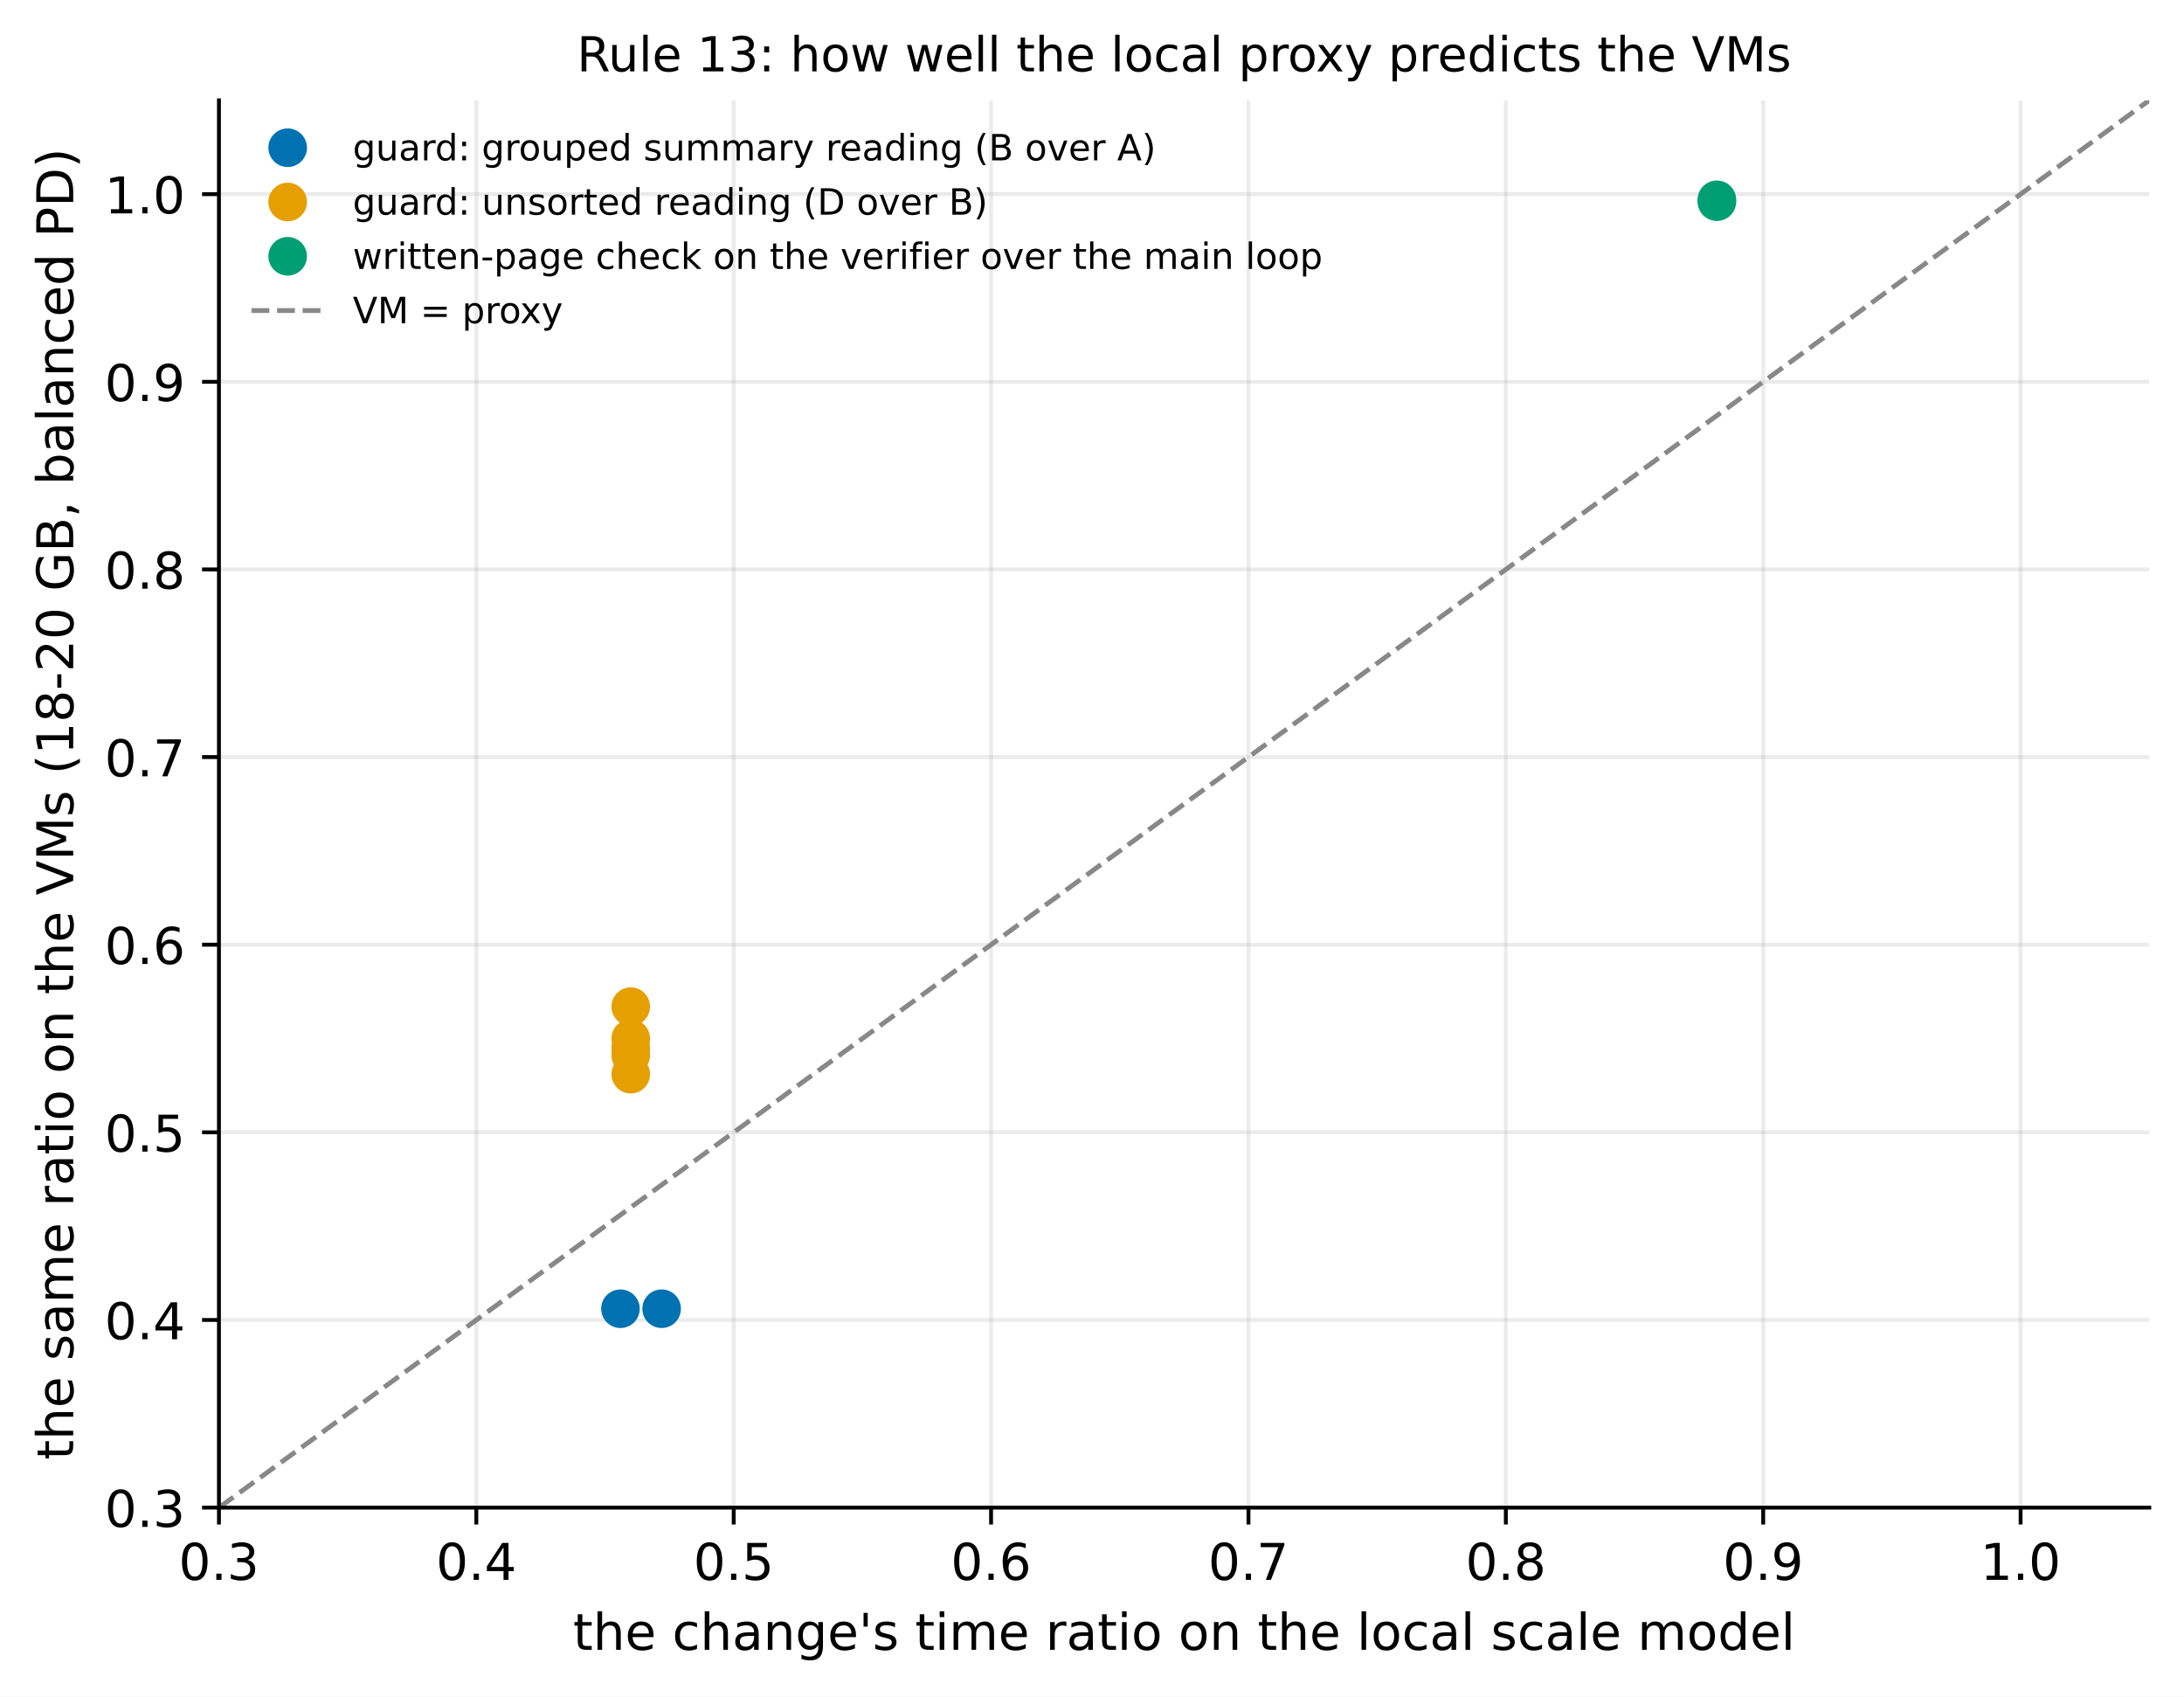
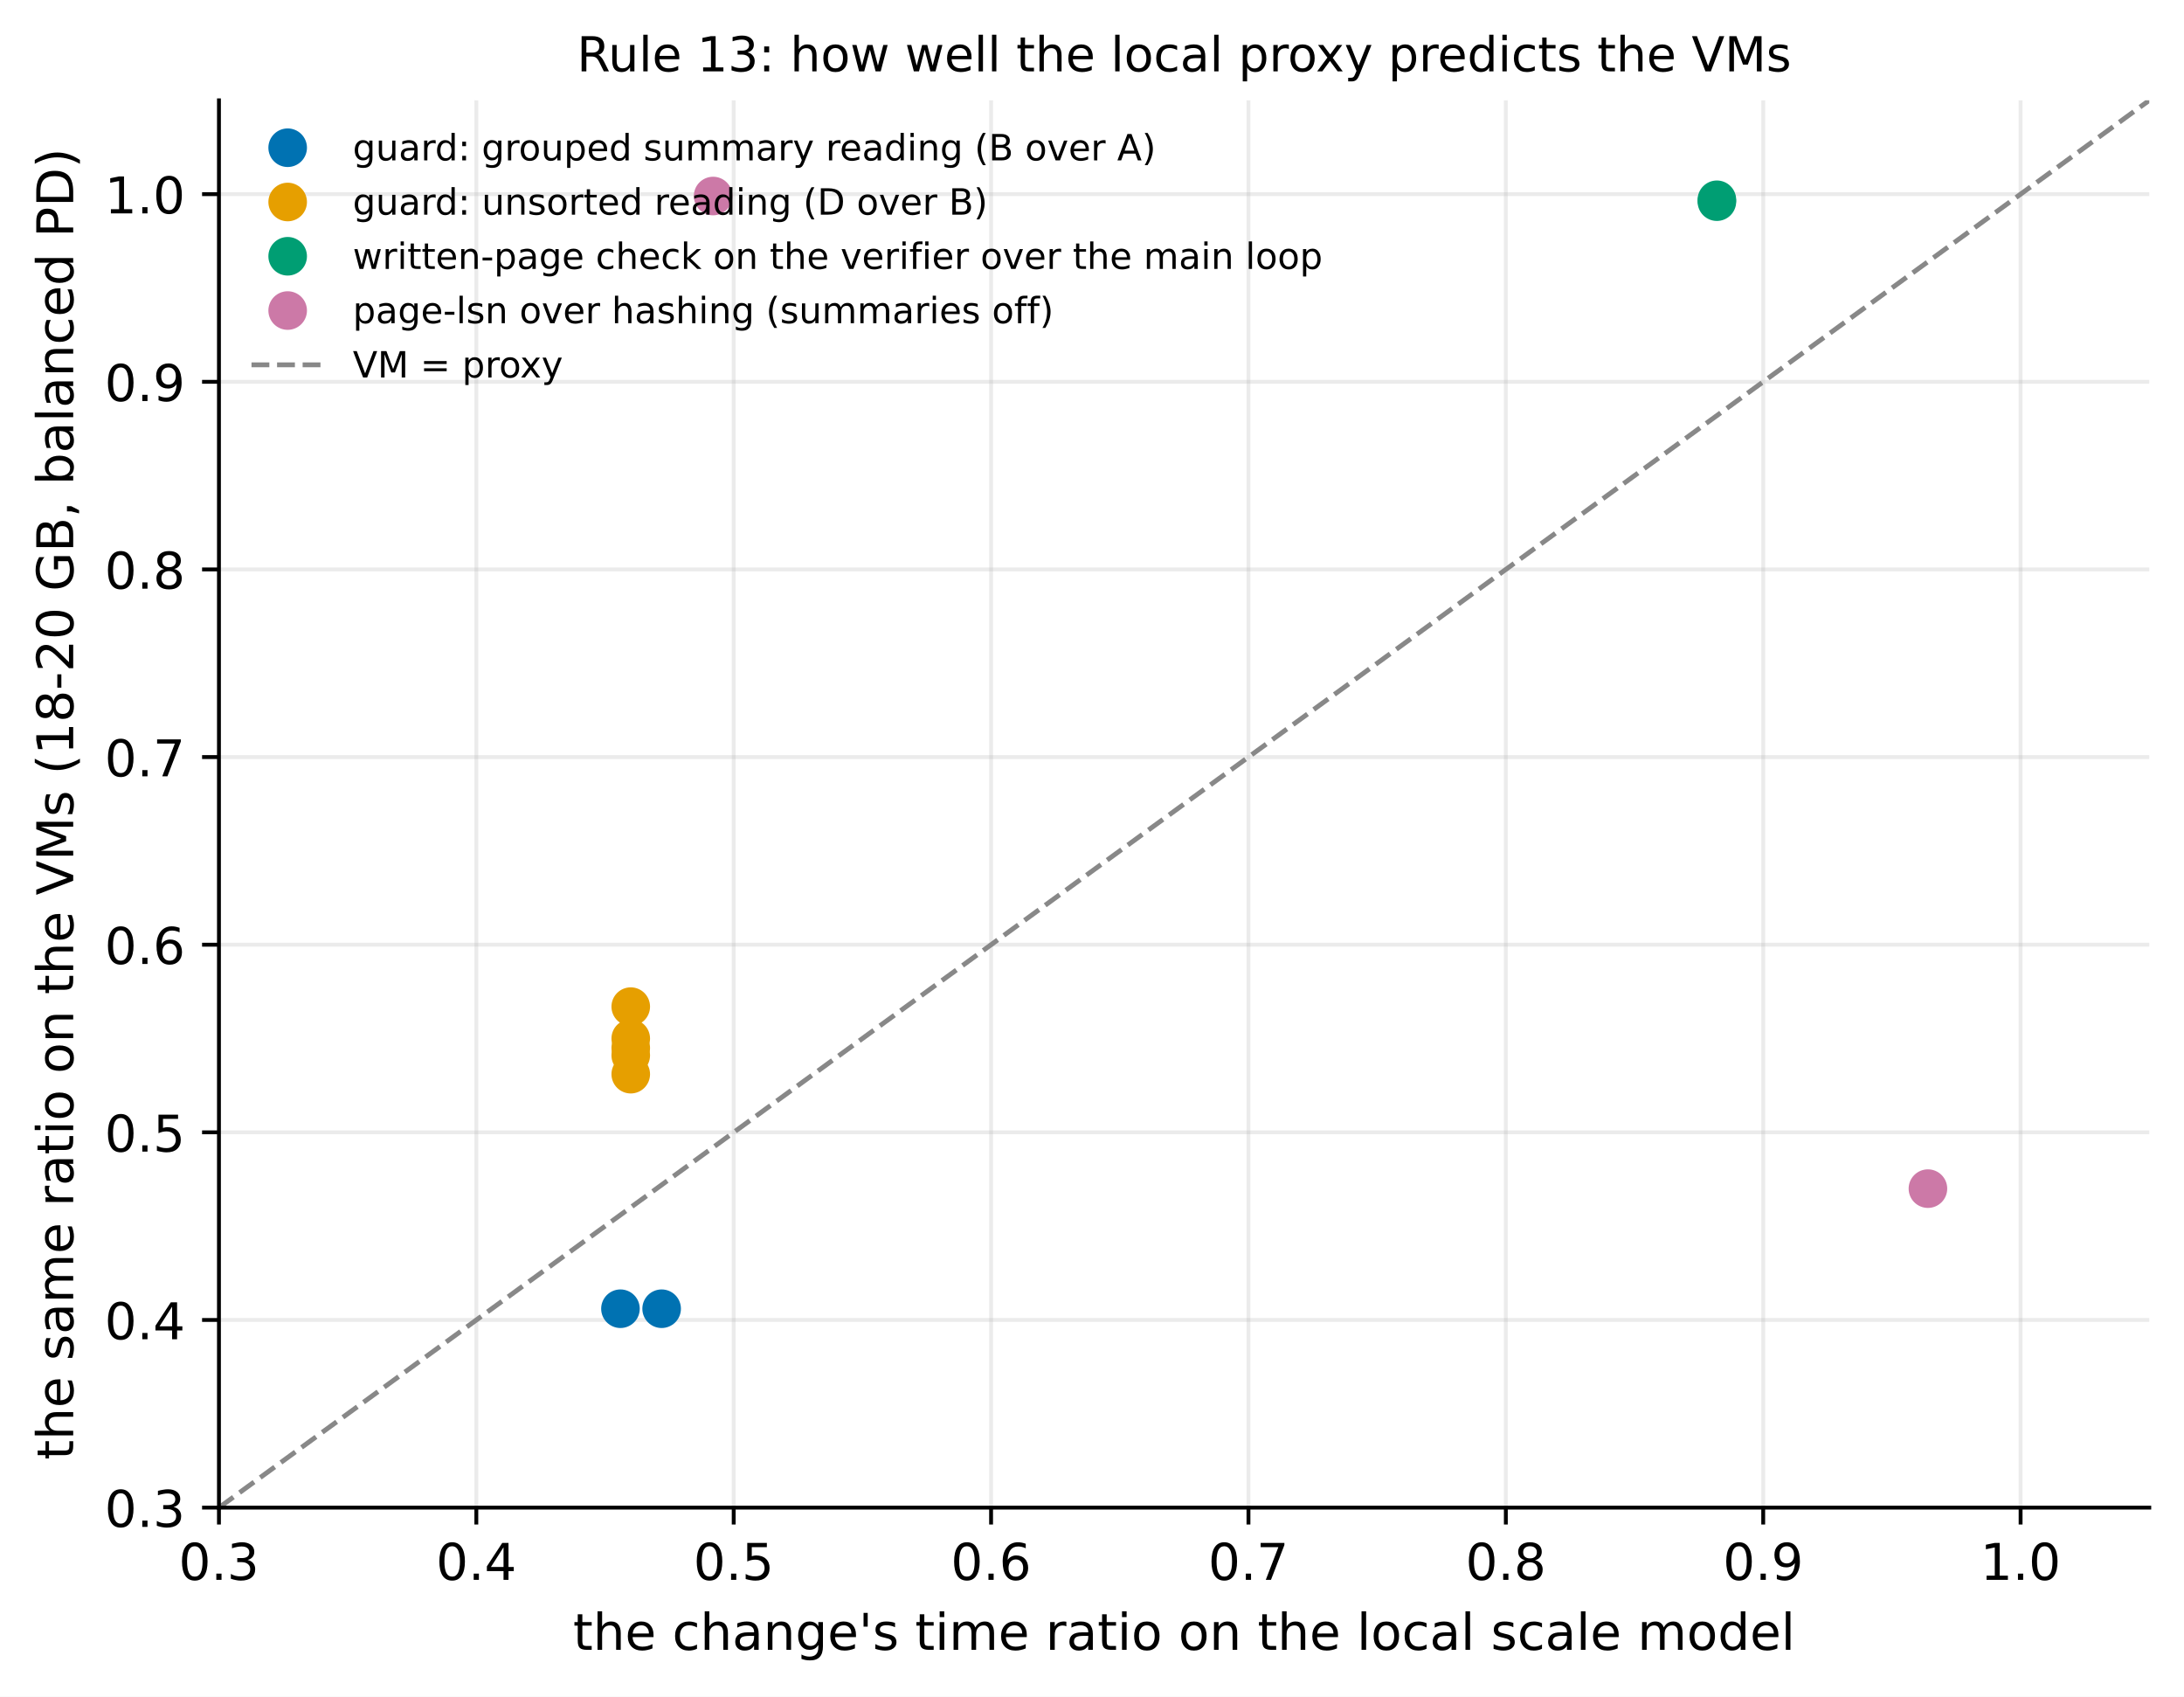
<svg xmlns="http://www.w3.org/2000/svg" xmlns:xlink="http://www.w3.org/1999/xlink" width="452.855pt" height="351.722pt" viewBox="0 0 452.855 351.722" version="1.1">
  <defs>
    <style type="text/css">*{stroke-linejoin: round; stroke-linecap: butt}</style>
  </defs>
  <g id="figure_1">
    <g id="patch_1">
      <path d="M 0 351.722  L 452.855 351.722  L 452.855 0  L 0 0  z " style="fill: #ffffff" />
    </g>
    <g id="axes_1">
      <g id="patch_2">
        <path d="M 45.399 312.521  L 445.655 312.521  L 445.655 20.798  L 45.399 20.798  z " style="fill: #ffffff" />
      </g>
      <g id="matplotlib.axis_1">
        <g id="xtick_1">
          <g id="line2d_1">
            <path d="M 45.399 312.521  L 45.399 20.798  " clip-path="url(#pd49cfd9b85)" style="fill: none; stroke: #b0b0b0; stroke-opacity: 0.25; stroke-width: 0.8; stroke-linecap: square" />
          </g>
          <g id="line2d_2">
            <defs>
              <path id="m3b7faea5d2" d="M 0 0  L 0 3.5  " style="stroke: #000000; stroke-width: 0.8" />
            </defs>
            <g>
              <use xlink:href="#m3b7faea5d2" x="45.399" y="312.521" style="stroke: #000000; stroke-width: 0.8" />
            </g>
          </g>
          <g id="text_1">
            <text style="font-size: 10.5px; font-family: 'DejaVu Sans', 'Bitstream Vera Sans', 'Computer Modern Sans Serif', 'Lucida Grande', 'Verdana', 'Geneva', 'Lucid', 'Arial', 'Helvetica', 'Avant Garde', sans-serif; text-anchor: middle" x="45.399" y="327.498" transform="rotate(-0 45.3991 327.4983)">0.3</text>
          </g>
        </g>
        <g id="xtick_2">
          <g id="line2d_3">
            <path d="M 98.767 312.521  L 98.767 20.798  " clip-path="url(#pd49cfd9b85)" style="fill: none; stroke: #b0b0b0; stroke-opacity: 0.25; stroke-width: 0.8; stroke-linecap: square" />
          </g>
          <g id="line2d_4">
            <g>
              <use xlink:href="#m3b7faea5d2" x="98.767" y="312.521" style="stroke: #000000; stroke-width: 0.8" />
            </g>
          </g>
          <g id="text_2">
            <text style="font-size: 10.5px; font-family: 'DejaVu Sans', 'Bitstream Vera Sans', 'Computer Modern Sans Serif', 'Lucida Grande', 'Verdana', 'Geneva', 'Lucid', 'Arial', 'Helvetica', 'Avant Garde', sans-serif; text-anchor: middle" x="98.767" y="327.498" transform="rotate(-0 98.76662 327.4983)">0.4</text>
          </g>
        </g>
        <g id="xtick_3">
          <g id="line2d_5">
            <path d="M 152.134 312.521  L 152.134 20.798  " clip-path="url(#pd49cfd9b85)" style="fill: none; stroke: #b0b0b0; stroke-opacity: 0.25; stroke-width: 0.8; stroke-linecap: square" />
          </g>
          <g id="line2d_6">
            <g>
              <use xlink:href="#m3b7faea5d2" x="152.134" y="312.521" style="stroke: #000000; stroke-width: 0.8" />
            </g>
          </g>
          <g id="text_3">
            <text style="font-size: 10.5px; font-family: 'DejaVu Sans', 'Bitstream Vera Sans', 'Computer Modern Sans Serif', 'Lucida Grande', 'Verdana', 'Geneva', 'Lucid', 'Arial', 'Helvetica', 'Avant Garde', sans-serif; text-anchor: middle" x="152.134" y="327.498" transform="rotate(-0 152.1341 327.4983)">0.5</text>
          </g>
        </g>
        <g id="xtick_4">
          <g id="line2d_7">
            <path d="M 205.502 312.521  L 205.502 20.798  " clip-path="url(#pd49cfd9b85)" style="fill: none; stroke: #b0b0b0; stroke-opacity: 0.25; stroke-width: 0.8; stroke-linecap: square" />
          </g>
          <g id="line2d_8">
            <g>
              <use xlink:href="#m3b7faea5d2" x="205.502" y="312.521" style="stroke: #000000; stroke-width: 0.8" />
            </g>
          </g>
          <g id="text_4">
            <text style="font-size: 10.5px; font-family: 'DejaVu Sans', 'Bitstream Vera Sans', 'Computer Modern Sans Serif', 'Lucida Grande', 'Verdana', 'Geneva', 'Lucid', 'Arial', 'Helvetica', 'Avant Garde', sans-serif; text-anchor: middle" x="205.502" y="327.498" transform="rotate(-0 205.5016 327.4983)">0.6</text>
          </g>
        </g>
        <g id="xtick_5">
          <g id="line2d_9">
            <path d="M 258.869 312.521  L 258.869 20.798  " clip-path="url(#pd49cfd9b85)" style="fill: none; stroke: #b0b0b0; stroke-opacity: 0.25; stroke-width: 0.8; stroke-linecap: square" />
          </g>
          <g id="line2d_10">
            <g>
              <use xlink:href="#m3b7faea5d2" x="258.869" y="312.521" style="stroke: #000000; stroke-width: 0.8" />
            </g>
          </g>
          <g id="text_5">
            <text style="font-size: 10.5px; font-family: 'DejaVu Sans', 'Bitstream Vera Sans', 'Computer Modern Sans Serif', 'Lucida Grande', 'Verdana', 'Geneva', 'Lucid', 'Arial', 'Helvetica', 'Avant Garde', sans-serif; text-anchor: middle" x="258.869" y="327.498" transform="rotate(-0 258.8692 327.4983)">0.7</text>
          </g>
        </g>
        <g id="xtick_6">
          <g id="line2d_11">
            <path d="M 312.237 312.521  L 312.237 20.798  " clip-path="url(#pd49cfd9b85)" style="fill: none; stroke: #b0b0b0; stroke-opacity: 0.25; stroke-width: 0.8; stroke-linecap: square" />
          </g>
          <g id="line2d_12">
            <g>
              <use xlink:href="#m3b7faea5d2" x="312.237" y="312.521" style="stroke: #000000; stroke-width: 0.8" />
            </g>
          </g>
          <g id="text_6">
            <text style="font-size: 10.5px; font-family: 'DejaVu Sans', 'Bitstream Vera Sans', 'Computer Modern Sans Serif', 'Lucida Grande', 'Verdana', 'Geneva', 'Lucid', 'Arial', 'Helvetica', 'Avant Garde', sans-serif; text-anchor: middle" x="312.237" y="327.498" transform="rotate(-0 312.2367 327.4983)">0.8</text>
          </g>
        </g>
        <g id="xtick_7">
          <g id="line2d_13">
            <path d="M 365.604 312.521  L 365.604 20.798  " clip-path="url(#pd49cfd9b85)" style="fill: none; stroke: #b0b0b0; stroke-opacity: 0.25; stroke-width: 0.8; stroke-linecap: square" />
          </g>
          <g id="line2d_14">
            <g>
              <use xlink:href="#m3b7faea5d2" x="365.604" y="312.521" style="stroke: #000000; stroke-width: 0.8" />
            </g>
          </g>
          <g id="text_7">
            <text style="font-size: 10.5px; font-family: 'DejaVu Sans', 'Bitstream Vera Sans', 'Computer Modern Sans Serif', 'Lucida Grande', 'Verdana', 'Geneva', 'Lucid', 'Arial', 'Helvetica', 'Avant Garde', sans-serif; text-anchor: middle" x="365.604" y="327.498" transform="rotate(-0 365.6042 327.4983)">0.9</text>
          </g>
        </g>
        <g id="xtick_8">
          <g id="line2d_15">
            <path d="M 418.972 312.521  L 418.972 20.798  " clip-path="url(#pd49cfd9b85)" style="fill: none; stroke: #b0b0b0; stroke-opacity: 0.25; stroke-width: 0.8; stroke-linecap: square" />
          </g>
          <g id="line2d_16">
            <g>
              <use xlink:href="#m3b7faea5d2" x="418.972" y="312.521" style="stroke: #000000; stroke-width: 0.8" />
            </g>
          </g>
          <g id="text_8">
            <text style="font-size: 10.5px; font-family: 'DejaVu Sans', 'Bitstream Vera Sans', 'Computer Modern Sans Serif', 'Lucida Grande', 'Verdana', 'Geneva', 'Lucid', 'Arial', 'Helvetica', 'Avant Garde', sans-serif; text-anchor: middle" x="418.972" y="327.498" transform="rotate(-0 418.9717 327.4983)">1.0</text>
          </g>
        </g>
        <g id="text_9">
          <text style="font-size: 10.5px; font-family: 'DejaVu Sans', 'Bitstream Vera Sans', 'Computer Modern Sans Serif', 'Lucida Grande', 'Verdana', 'Geneva', 'Lucid', 'Arial', 'Helvetica', 'Avant Garde', sans-serif; text-anchor: middle" x="245.527" y="341.999" transform="rotate(-0 245.5273 341.9991)">the change's time ratio on the local scale model</text>
        </g>
      </g>
      <g id="matplotlib.axis_2">
        <g id="ytick_1">
          <g id="line2d_17">
            <path d="M 45.399 312.521  L 445.655 312.521  " clip-path="url(#pd49cfd9b85)" style="fill: none; stroke: #b0b0b0; stroke-opacity: 0.25; stroke-width: 0.8; stroke-linecap: square" />
          </g>
          <g id="line2d_18">
            <defs>
              <path id="me28b40ded8" d="M 0 0  L -3.5 0  " style="stroke: #000000; stroke-width: 0.8" />
            </defs>
            <g>
              <use xlink:href="#me28b40ded8" x="45.399" y="312.521" style="stroke: #000000; stroke-width: 0.8" />
            </g>
          </g>
          <g id="text_10">
            <text style="font-size: 10.5px; font-family: 'DejaVu Sans', 'Bitstream Vera Sans', 'Computer Modern Sans Serif', 'Lucida Grande', 'Verdana', 'Geneva', 'Lucid', 'Arial', 'Helvetica', 'Avant Garde', sans-serif; text-anchor: end" x="38.399" y="316.51" transform="rotate(-0 38.3991 316.5096)">0.3</text>
          </g>
        </g>
        <g id="ytick_2">
          <g id="line2d_19">
            <path d="M 45.399 273.624  L 445.655 273.624  " clip-path="url(#pd49cfd9b85)" style="fill: none; stroke: #b0b0b0; stroke-opacity: 0.25; stroke-width: 0.8; stroke-linecap: square" />
          </g>
          <g id="line2d_20">
            <g>
              <use xlink:href="#me28b40ded8" x="45.399" y="273.624" style="stroke: #000000; stroke-width: 0.8" />
            </g>
          </g>
          <g id="text_11">
            <text style="font-size: 10.5px; font-family: 'DejaVu Sans', 'Bitstream Vera Sans', 'Computer Modern Sans Serif', 'Lucida Grande', 'Verdana', 'Geneva', 'Lucid', 'Arial', 'Helvetica', 'Avant Garde', sans-serif; text-anchor: end" x="38.399" y="277.613" transform="rotate(-0 38.3991 277.6132)">0.4</text>
          </g>
        </g>
        <g id="ytick_3">
          <g id="line2d_21">
            <path d="M 45.399 234.728  L 445.655 234.728  " clip-path="url(#pd49cfd9b85)" style="fill: none; stroke: #b0b0b0; stroke-opacity: 0.25; stroke-width: 0.8; stroke-linecap: square" />
          </g>
          <g id="line2d_22">
            <g>
              <use xlink:href="#me28b40ded8" x="45.399" y="234.728" style="stroke: #000000; stroke-width: 0.8" />
            </g>
          </g>
          <g id="text_12">
            <text style="font-size: 10.5px; font-family: 'DejaVu Sans', 'Bitstream Vera Sans', 'Computer Modern Sans Serif', 'Lucida Grande', 'Verdana', 'Geneva', 'Lucid', 'Arial', 'Helvetica', 'Avant Garde', sans-serif; text-anchor: end" x="38.399" y="238.717" transform="rotate(-0 38.3991 238.7169)">0.5</text>
          </g>
        </g>
        <g id="ytick_4">
          <g id="line2d_23">
            <path d="M 45.399 195.832  L 445.655 195.832  " clip-path="url(#pd49cfd9b85)" style="fill: none; stroke: #b0b0b0; stroke-opacity: 0.25; stroke-width: 0.8; stroke-linecap: square" />
          </g>
          <g id="line2d_24">
            <g>
              <use xlink:href="#me28b40ded8" x="45.399" y="195.832" style="stroke: #000000; stroke-width: 0.8" />
            </g>
          </g>
          <g id="text_13">
            <text style="font-size: 10.5px; font-family: 'DejaVu Sans', 'Bitstream Vera Sans', 'Computer Modern Sans Serif', 'Lucida Grande', 'Verdana', 'Geneva', 'Lucid', 'Arial', 'Helvetica', 'Avant Garde', sans-serif; text-anchor: end" x="38.399" y="199.821" transform="rotate(-0 38.3991 199.8206)">0.6</text>
          </g>
        </g>
        <g id="ytick_5">
          <g id="line2d_25">
            <path d="M 45.399 156.936  L 445.655 156.936  " clip-path="url(#pd49cfd9b85)" style="fill: none; stroke: #b0b0b0; stroke-opacity: 0.25; stroke-width: 0.8; stroke-linecap: square" />
          </g>
          <g id="line2d_26">
            <g>
              <use xlink:href="#me28b40ded8" x="45.399" y="156.936" style="stroke: #000000; stroke-width: 0.8" />
            </g>
          </g>
          <g id="text_14">
            <text style="font-size: 10.5px; font-family: 'DejaVu Sans', 'Bitstream Vera Sans', 'Computer Modern Sans Serif', 'Lucida Grande', 'Verdana', 'Geneva', 'Lucid', 'Arial', 'Helvetica', 'Avant Garde', sans-serif; text-anchor: end" x="38.399" y="160.924" transform="rotate(-0 38.3991 160.9243)">0.7</text>
          </g>
        </g>
        <g id="ytick_6">
          <g id="line2d_27">
            <path d="M 45.399 118.039  L 445.655 118.039  " clip-path="url(#pd49cfd9b85)" style="fill: none; stroke: #b0b0b0; stroke-opacity: 0.25; stroke-width: 0.8; stroke-linecap: square" />
          </g>
          <g id="line2d_28">
            <g>
              <use xlink:href="#me28b40ded8" x="45.399" y="118.039" style="stroke: #000000; stroke-width: 0.8" />
            </g>
          </g>
          <g id="text_15">
            <text style="font-size: 10.5px; font-family: 'DejaVu Sans', 'Bitstream Vera Sans', 'Computer Modern Sans Serif', 'Lucida Grande', 'Verdana', 'Geneva', 'Lucid', 'Arial', 'Helvetica', 'Avant Garde', sans-serif; text-anchor: end" x="38.399" y="122.028" transform="rotate(-0 38.3991 122.028)">0.8</text>
          </g>
        </g>
        <g id="ytick_7">
          <g id="line2d_29">
            <path d="M 45.399 79.143  L 445.655 79.143  " clip-path="url(#pd49cfd9b85)" style="fill: none; stroke: #b0b0b0; stroke-opacity: 0.25; stroke-width: 0.8; stroke-linecap: square" />
          </g>
          <g id="line2d_30">
            <g>
              <use xlink:href="#me28b40ded8" x="45.399" y="79.143" style="stroke: #000000; stroke-width: 0.8" />
            </g>
          </g>
          <g id="text_16">
            <text style="font-size: 10.5px; font-family: 'DejaVu Sans', 'Bitstream Vera Sans', 'Computer Modern Sans Serif', 'Lucida Grande', 'Verdana', 'Geneva', 'Lucid', 'Arial', 'Helvetica', 'Avant Garde', sans-serif; text-anchor: end" x="38.399" y="83.132" transform="rotate(-0 38.3991 83.13168)">0.9</text>
          </g>
        </g>
        <g id="ytick_8">
          <g id="line2d_31">
            <path d="M 45.399 40.247  L 445.655 40.247  " clip-path="url(#pd49cfd9b85)" style="fill: none; stroke: #b0b0b0; stroke-opacity: 0.25; stroke-width: 0.8; stroke-linecap: square" />
          </g>
          <g id="line2d_32">
            <g>
              <use xlink:href="#me28b40ded8" x="45.399" y="40.247" style="stroke: #000000; stroke-width: 0.8" />
            </g>
          </g>
          <g id="text_17">
            <text style="font-size: 10.5px; font-family: 'DejaVu Sans', 'Bitstream Vera Sans', 'Computer Modern Sans Serif', 'Lucida Grande', 'Verdana', 'Geneva', 'Lucid', 'Arial', 'Helvetica', 'Avant Garde', sans-serif; text-anchor: end" x="38.399" y="44.235" transform="rotate(-0 38.3991 44.23536)">1.0</text>
          </g>
        </g>
        <g id="text_18">
          <text style="font-size: 10.5px; font-family: 'DejaVu Sans', 'Bitstream Vera Sans', 'Computer Modern Sans Serif', 'Lucida Grande', 'Verdana', 'Geneva', 'Lucid', 'Arial', 'Helvetica', 'Avant Garde', sans-serif; text-anchor: middle" x="15.178" y="166.66" transform="rotate(-90 15.17836 166.6596)">the same ratio on the VMs (18-20 GB, balanced PD)</text>
        </g>
      </g>
      <g id="line2d_33">
        <defs>
          <path id="mf7fe964efd" d="M 0 3.5  C 0.928 3.5 1.819 3.131 2.475 2.475  C 3.131 1.819 3.5 0.928 3.5 0  C 3.5 -0.928 3.131 -1.819 2.475 -2.475  C 1.819 -3.131 0.928 -3.5 0 -3.5  C -0.928 -3.5 -1.819 -3.131 -2.475 -2.475  C -3.131 -1.819 -3.5 -0.928 -3.5 0  C -3.5 0.928 -3.131 1.819 -2.475 2.475  C -1.819 3.131 -0.928 3.5 0 3.5  z " style="stroke: #0072b2" />
        </defs>
        <g clip-path="url(#pd49cfd9b85)">
          <use xlink:href="#mf7fe964efd" x="128.652" y="271.291" style="fill: #0072b2; stroke: #0072b2" />
          <use xlink:href="#mf7fe964efd" x="137.191" y="271.291" style="fill: #0072b2; stroke: #0072b2" />
        </g>
      </g>
      <g id="line2d_34">
        <defs>
          <path id="m79946a4009" d="M 0 3.5  C 0.928 3.5 1.819 3.131 2.475 2.475  C 3.131 1.819 3.5 0.928 3.5 0  C 3.5 -0.928 3.131 -1.819 2.475 -2.475  C 1.819 -3.131 0.928 -3.5 0 -3.5  C -0.928 -3.5 -1.819 -3.131 -2.475 -2.475  C -3.131 -1.819 -3.5 -0.928 -3.5 0  C -3.5 0.928 -3.131 1.819 -2.475 2.475  C -1.819 3.131 -0.928 3.5 0 3.5  z " style="stroke: #e69f00" />
        </defs>
        <g clip-path="url(#pd49cfd9b85)">
          <use xlink:href="#m79946a4009" x="130.787" y="222.67" style="fill: #e69f00; stroke: #e69f00" />
          <use xlink:href="#m79946a4009" x="130.787" y="218.781" style="fill: #e69f00; stroke: #e69f00" />
          <use xlink:href="#m79946a4009" x="130.787" y="208.668" style="fill: #e69f00; stroke: #e69f00" />
          <use xlink:href="#m79946a4009" x="130.787" y="217.225" style="fill: #e69f00; stroke: #e69f00" />
          <use xlink:href="#m79946a4009" x="130.787" y="215.28" style="fill: #e69f00; stroke: #e69f00" />
        </g>
      </g>
      <g id="line2d_35">
        <defs>
          <path id="m2e82415621" d="M 0 3.5  C 0.928 3.5 1.819 3.131 2.475 2.475  C 3.131 1.819 3.5 0.928 3.5 0  C 3.5 -0.928 3.131 -1.819 2.475 -2.475  C 1.819 -3.131 0.928 -3.5 0 -3.5  C -0.928 -3.5 -1.819 -3.131 -2.475 -2.475  C -3.131 -1.819 -3.5 -0.928 -3.5 0  C -3.5 0.928 -3.131 1.819 -2.475 2.475  C -1.819 3.131 -0.928 3.5 0 3.5  z " style="stroke: #009e73" />
        </defs>
        <g clip-path="url(#pd49cfd9b85)">
          <use xlink:href="#m2e82415621" x="355.998" y="41.413" style="fill: #009e73; stroke: #009e73" />
          <use xlink:href="#m2e82415621" x="355.998" y="41.802" style="fill: #009e73; stroke: #009e73" />
        </g>
      </g>
      <g id="line2d_36">
+         <defs>
+           <path id="m02bc6c9b67" d="M 0 3.5  C 0.928 3.5 1.819 3.131 2.475 2.475  C 3.131 1.819 3.5 0.928 3.5 0  C 3.5 -0.928 3.131 -1.819 2.475 -2.475  C 1.819 -3.131 0.928 -3.5 0 -3.5  C -0.928 -3.5 -1.819 -3.131 -2.475 -2.475  C -3.131 -1.819 -3.5 -0.928 -3.5 0  C -3.5 0.928 -3.131 1.819 -2.475 2.475  C -1.819 3.131 -0.928 3.5 0 3.5  z " style="stroke: #cc79a7" />
+         </defs>
+         <g clip-path="url(#pd49cfd9b85)">
+           <use xlink:href="#m02bc6c9b67" x="147.865" y="40.636" style="fill: #cc79a7; stroke: #cc79a7" />
+           <use xlink:href="#m02bc6c9b67" x="399.759" y="246.397" style="fill: #cc79a7; stroke: #cc79a7" />
+         </g>
+       </g>
+       <g id="line2d_37">
        <path d="M 45.399 312.521  L 445.655 20.798  " clip-path="url(#pd49cfd9b85)" style="fill: none; stroke-dasharray: 3.7,1.6; stroke-dashoffset: 0; stroke: #888888" />
      </g>
      <g id="patch_3">
        <path d="M 45.399 312.521  L 45.399 20.798  " style="fill: none; stroke: #000000; stroke-width: 0.8; stroke-linejoin: miter; stroke-linecap: square" />
      </g>
      <g id="patch_4">
        <path d="M 45.399 312.521  L 445.655 312.521  " style="fill: none; stroke: #000000; stroke-width: 0.8; stroke-linejoin: miter; stroke-linecap: square" />
      </g>
      <g id="text_19">
        <text style="font-size: 10px; font-family: 'DejaVu Sans', 'Bitstream Vera Sans', 'Computer Modern Sans Serif', 'Lucida Grande', 'Verdana', 'Geneva', 'Lucid', 'Arial', 'Helvetica', 'Avant Garde', sans-serif; text-anchor: middle" x="245.527" y="14.798" transform="rotate(-0 245.5273 14.79844)">Rule 13: how well the local proxy predicts the VMs</text>
      </g>
      <g id="legend_1">
-         <g id="line2d_37">
+         <g id="line2d_38">
          <g>
            <use xlink:href="#mf7fe964efd" x="59.649" y="30.622" style="fill: #0072b2; stroke: #0072b2" />
          </g>
        </g>
        <g id="text_20">
          <text style="font-size: 7.5px; font-family: 'DejaVu Sans', 'Bitstream Vera Sans', 'Computer Modern Sans Serif', 'Lucida Grande', 'Verdana', 'Geneva', 'Lucid', 'Arial', 'Helvetica', 'Avant Garde', sans-serif; text-anchor: start" x="73.149" y="33.247" transform="rotate(-0 73.1491 33.24727)">guard: grouped summary reading (B over A)</text>
        </g>
-         <g id="line2d_38">
+         <g id="line2d_39">
          <g>
            <use xlink:href="#m79946a4009" x="59.649" y="41.873" style="fill: #e69f00; stroke: #e69f00" />
          </g>
        </g>
        <g id="text_21">
          <text style="font-size: 7.5px; font-family: 'DejaVu Sans', 'Bitstream Vera Sans', 'Computer Modern Sans Serif', 'Lucida Grande', 'Verdana', 'Geneva', 'Lucid', 'Arial', 'Helvetica', 'Avant Garde', sans-serif; text-anchor: start" x="73.149" y="44.498" transform="rotate(-0 73.1491 44.49785)">guard: unsorted reading (D over B)</text>
        </g>
-         <g id="line2d_39">
+         <g id="line2d_40">
          <g>
            <use xlink:href="#m2e82415621" x="59.649" y="53.123" style="fill: #009e73; stroke: #009e73" />
          </g>
        </g>
        <g id="text_22">
          <text style="font-size: 7.5px; font-family: 'DejaVu Sans', 'Bitstream Vera Sans', 'Computer Modern Sans Serif', 'Lucida Grande', 'Verdana', 'Geneva', 'Lucid', 'Arial', 'Helvetica', 'Avant Garde', sans-serif; text-anchor: start" x="73.149" y="55.748" transform="rotate(-0 73.1491 55.74844)">written-page check on the verifier over the main loop</text>
        </g>
-         <g id="line2d_40">
-           <path d="M 52.149 64.374  L 59.649 64.374  L 67.149 64.374  " style="fill: none; stroke-dasharray: 3.7,1.6; stroke-dashoffset: 0; stroke: #888888" />
+         <g id="line2d_41">
+           <g>
+             <use xlink:href="#m02bc6c9b67" x="59.649" y="64.374" style="fill: #cc79a7; stroke: #cc79a7" />
+           </g>
        </g>
        <g id="text_23">
-           <text style="font-size: 7.5px; font-family: 'DejaVu Sans', 'Bitstream Vera Sans', 'Computer Modern Sans Serif', 'Lucida Grande', 'Verdana', 'Geneva', 'Lucid', 'Arial', 'Helvetica', 'Avant Garde', sans-serif; text-anchor: start" x="73.149" y="66.999" transform="rotate(-0 73.1491 66.99902)">VM = proxy</text>
+           <text style="font-size: 7.5px; font-family: 'DejaVu Sans', 'Bitstream Vera Sans', 'Computer Modern Sans Serif', 'Lucida Grande', 'Verdana', 'Geneva', 'Lucid', 'Arial', 'Helvetica', 'Avant Garde', sans-serif; text-anchor: start" x="73.149" y="66.999" transform="rotate(-0 73.1491 66.99902)">page-lsn over hashing (summaries off)</text>
+         </g>
+         <g id="line2d_42">
+           <path d="M 52.149 75.625  L 59.649 75.625  L 67.149 75.625  " style="fill: none; stroke-dasharray: 3.7,1.6; stroke-dashoffset: 0; stroke: #888888" />
+         </g>
+         <g id="text_24">
+           <text style="font-size: 7.5px; font-family: 'DejaVu Sans', 'Bitstream Vera Sans', 'Computer Modern Sans Serif', 'Lucida Grande', 'Verdana', 'Geneva', 'Lucid', 'Arial', 'Helvetica', 'Avant Garde', sans-serif; text-anchor: start" x="73.149" y="78.25" transform="rotate(-0 73.1491 78.24961)">VM = proxy</text>
        </g>
      </g>
    </g>
  </g>
  <defs>
    <clipPath id="pd49cfd9b85">
      <rect x="45.399" y="20.798" width="400.256" height="291.722" />
    </clipPath>
  </defs>
</svg>
